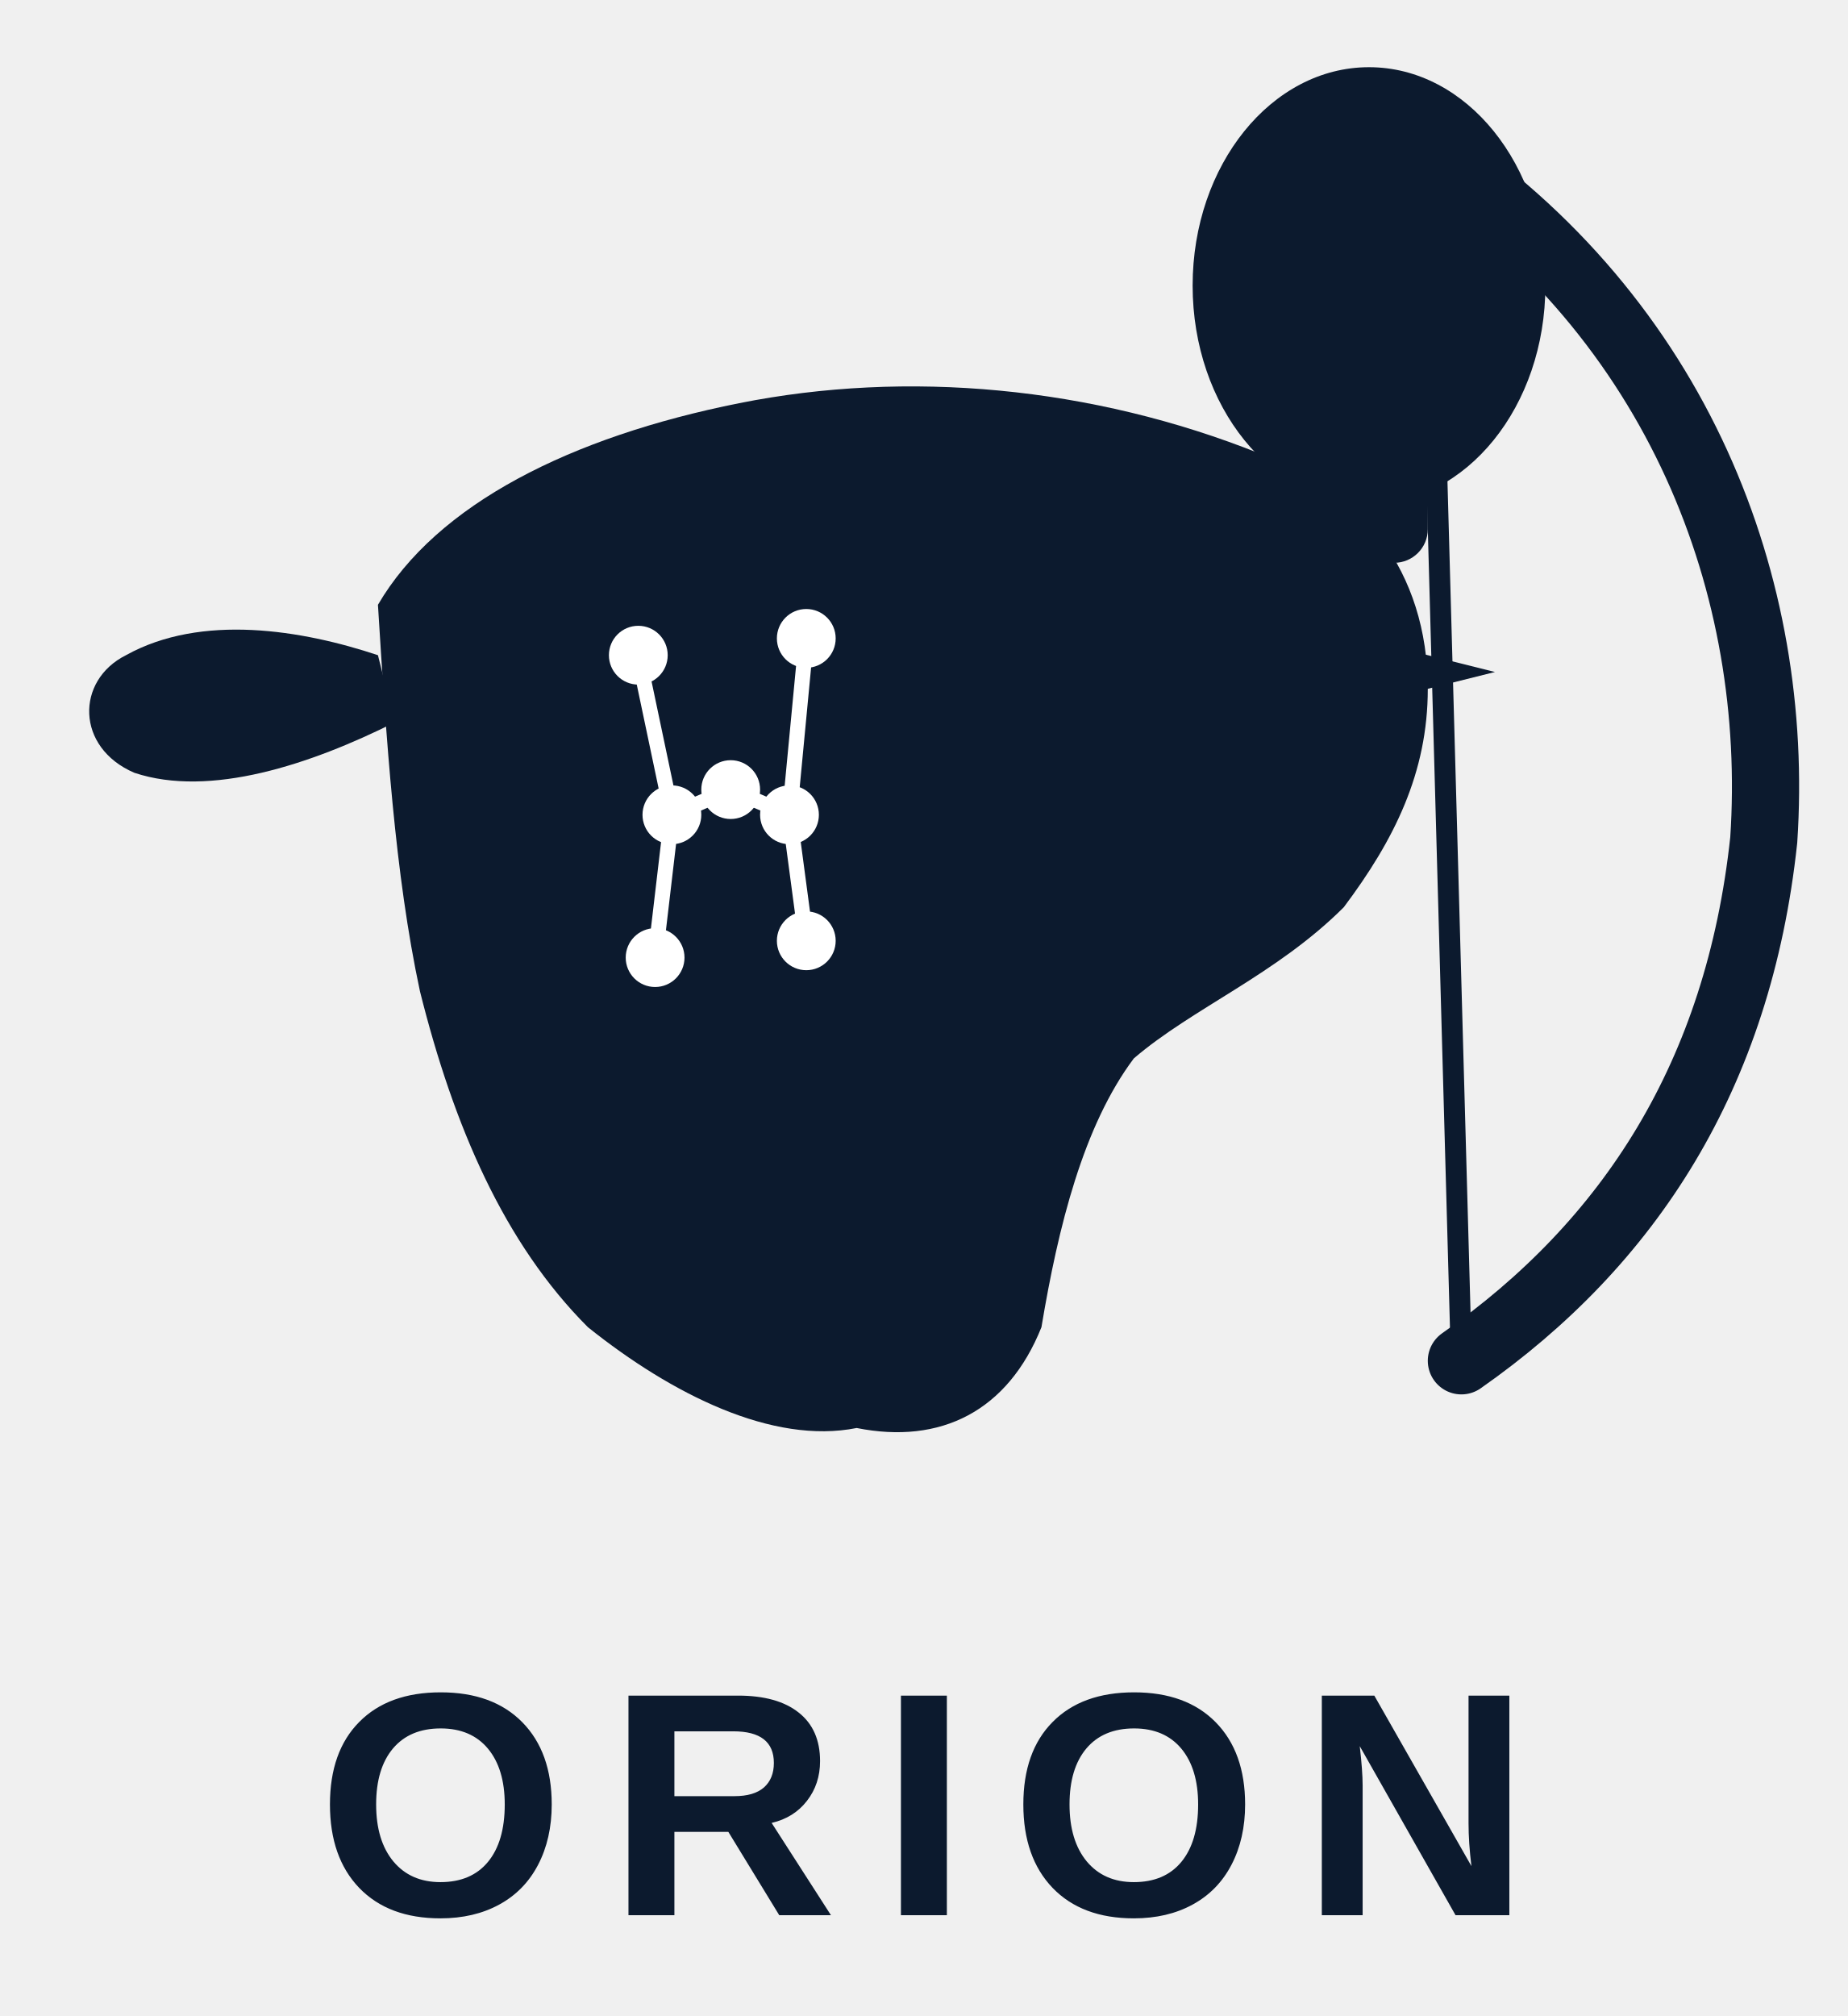
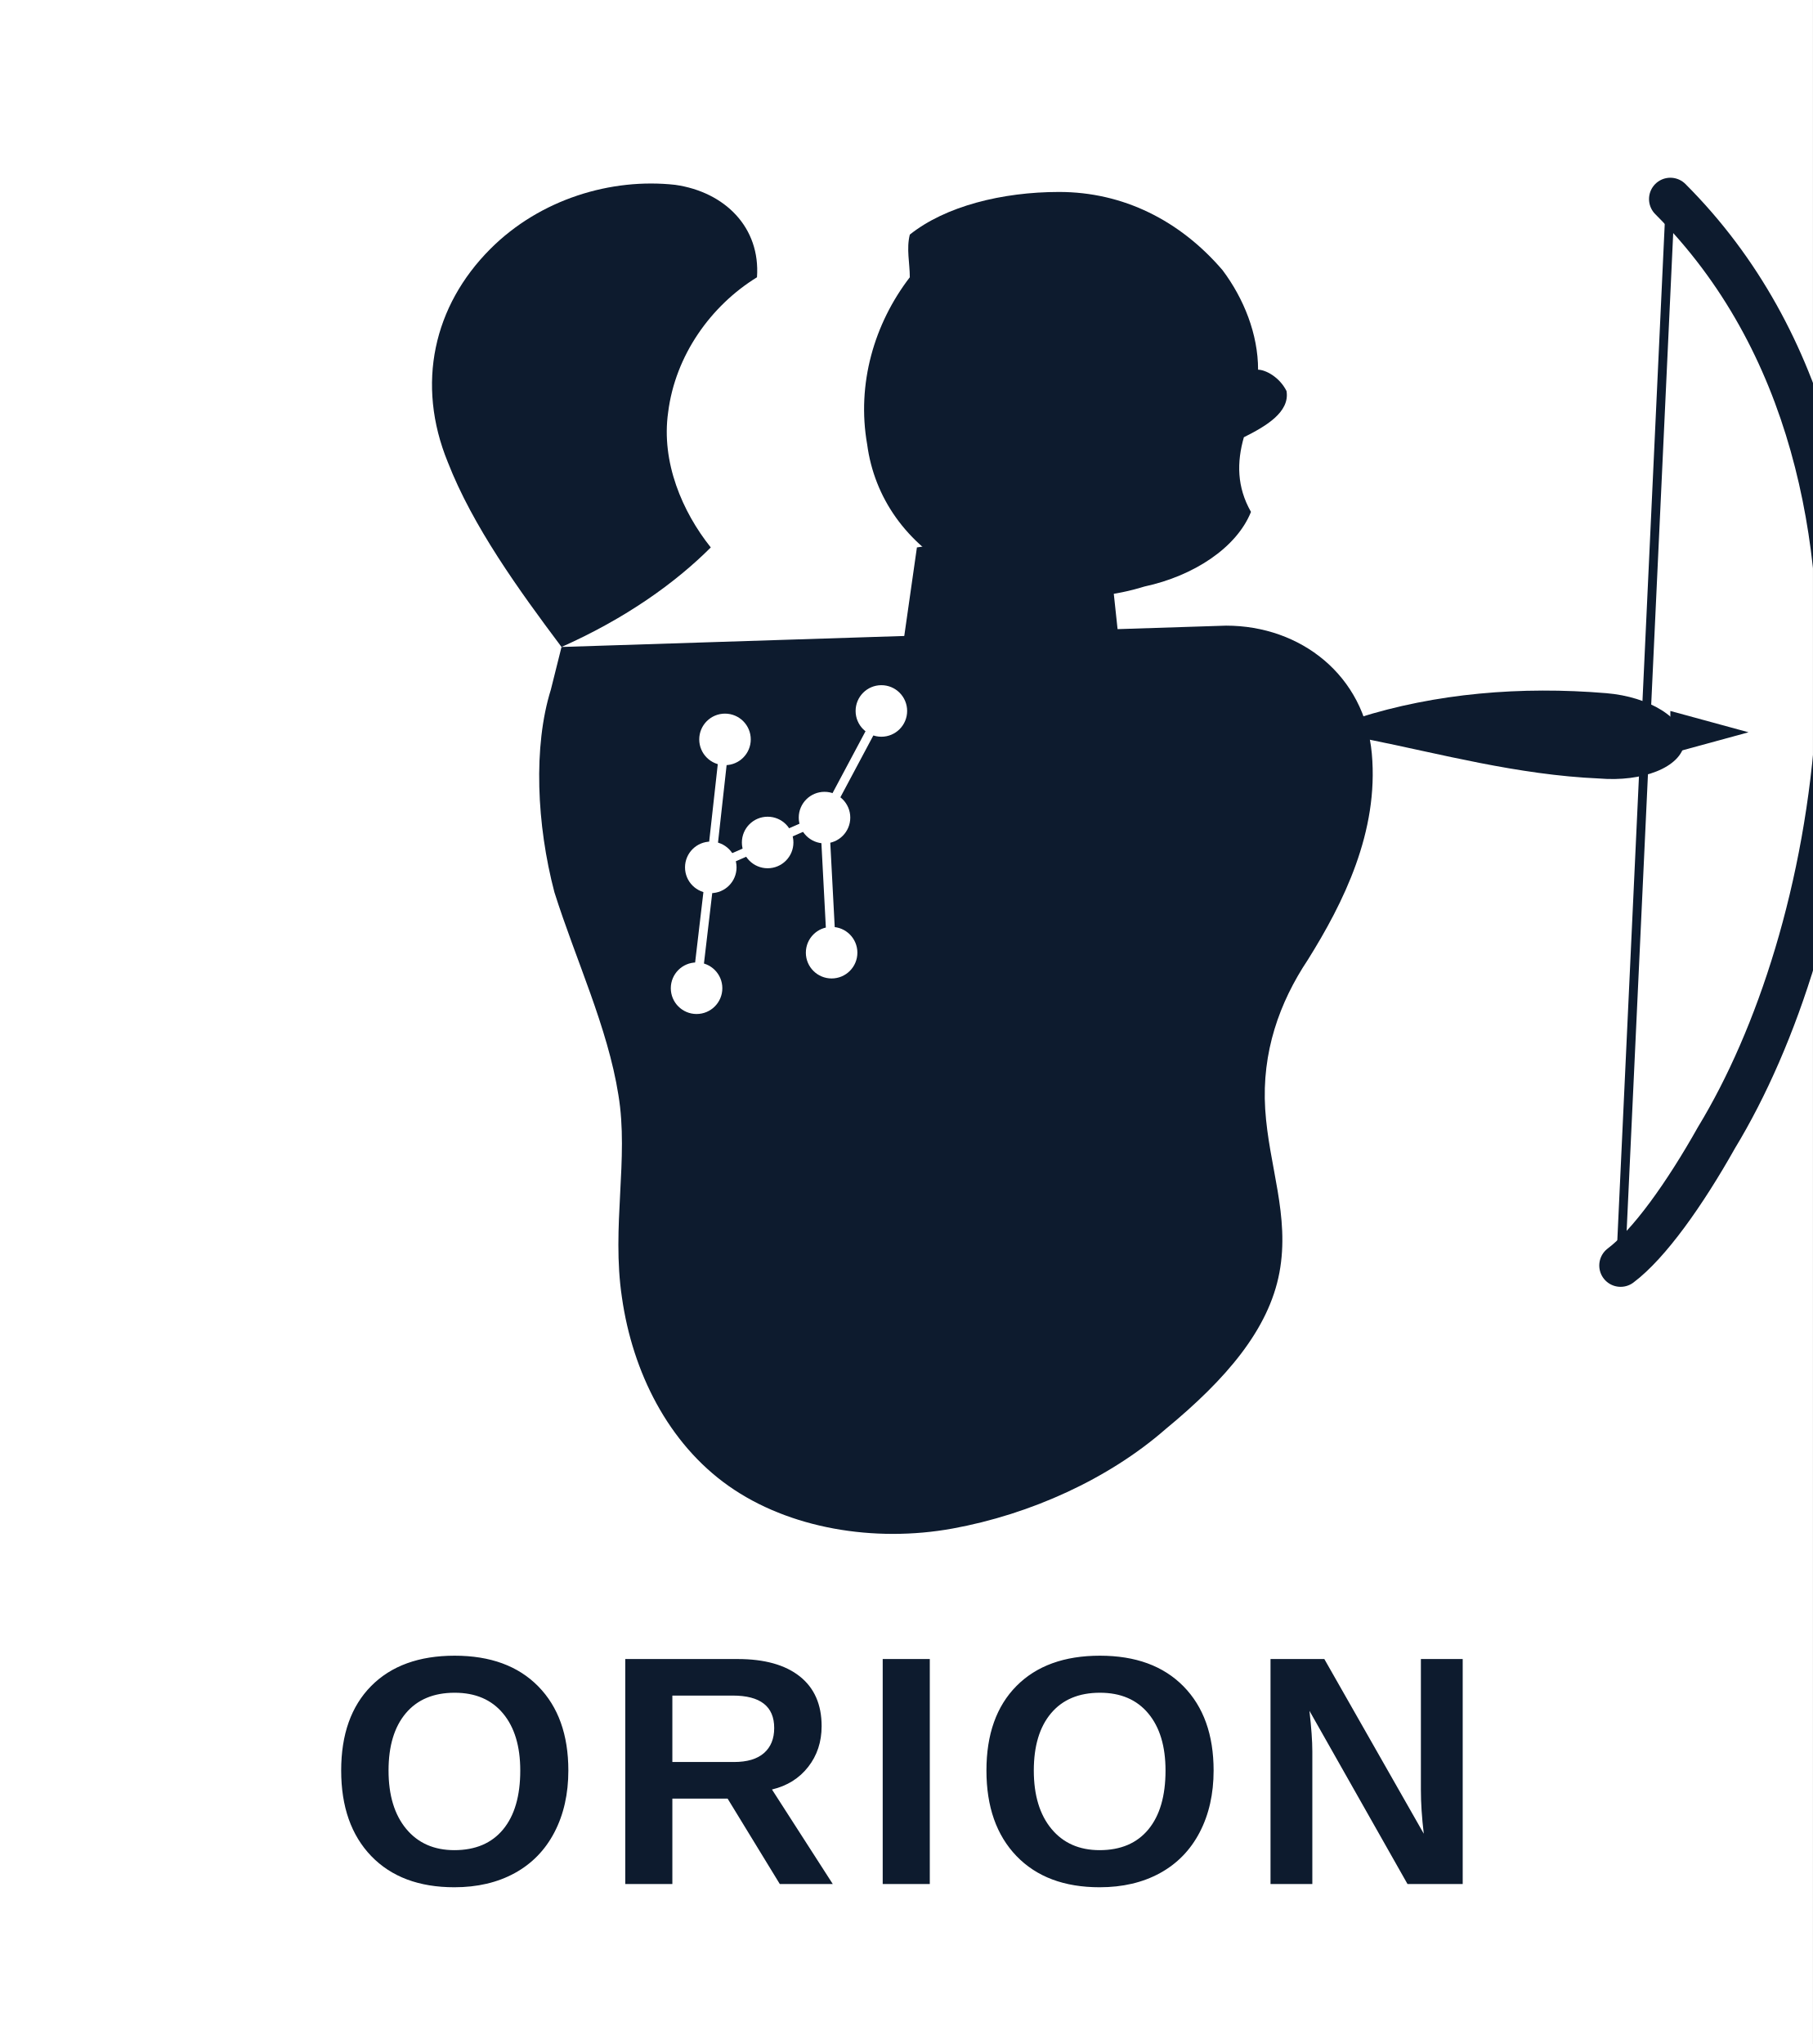
- <svg xmlns="http://www.w3.org/2000/svg" viewBox="0 0 220 240" fill="none">
-   <ellipse cx="163" cy="34" rx="21" ry="26" fill="#0c1a2e" />
-   <rect x="148" y="53" width="22" height="14" rx="4" fill="#0c1a2e" />
-   <path d="M 45 72 C 52 60 68 52 88 48 C 108 44 130 46 150 54 C 162 58 170 68 170 82 C 170 92 166 100 160 108 C 152 116 142 120 135 126 C 129 134 126 146 124 158 C 120 168 112 172 102 170 C 92 172 80 166 70 158 C 60 148 54 134 50 118 C 47 104 46 88 45 72 Z" fill="#0c1a2e" />
-   <path d="M 45 78 C 36 75 24 73 15 78 C 9 81 9 89 16 92 C 25 95 37 91 47 86 Z" fill="#0c1a2e" />
-   <path d="M 170 18 C 200 38 212 70 210 100 C 207 128 194 148 174 162" stroke="#0c1a2e" stroke-width="8" stroke-linecap="round" stroke-linejoin="round" fill="none" />
-   <line x1="170" y1="18" x2="174" y2="162" stroke="#0c1a2e" stroke-width="2.5" />
-   <line x1="15" y1="86" x2="162" y2="80" stroke="#0c1a2e" stroke-width="2.5" stroke-linecap="round" />
-   <polygon points="162,76 178,80 162,84" fill="#0c1a2e" />
-   <circle cx="76" cy="78" r="3.5" fill="white" />
-   <circle cx="96" cy="76" r="3.5" fill="white" />
-   <circle cx="80" cy="97" r="3.5" fill="white" />
-   <circle cx="87" cy="94" r="3.5" fill="white" />
-   <circle cx="94" cy="97" r="3.5" fill="white" />
-   <circle cx="78" cy="114" r="3.5" fill="white" />
-   <circle cx="96" cy="112" r="3.5" fill="white" />
-   <line x1="76" y1="78" x2="80" y2="97" stroke="white" stroke-width="1.8" />
-   <line x1="96" y1="76" x2="94" y2="97" stroke="white" stroke-width="1.8" />
-   <line x1="80" y1="97" x2="87" y2="94" stroke="white" stroke-width="1.8" />
-   <line x1="87" y1="94" x2="94" y2="97" stroke="white" stroke-width="1.8" />
-   <line x1="80" y1="97" x2="78" y2="114" stroke="white" stroke-width="1.8" />
-   <line x1="94" y1="97" x2="96" y2="112" stroke="white" stroke-width="1.8" />
-   <text x="110" y="228" text-anchor="middle" font-family="'Arial Black','Arial Bold',Arial,sans-serif" font-size="38" font-weight="900" fill="#0c1a2e" letter-spacing="5">ORION</text>
+ <svg xmlns="http://www.w3.org/2000/svg" viewBox="0 0 510 575">
+   <rect width="510" height="575" fill="white" />
+   <path fill="#0d1b2e" d="     M 256 66     C 266 58 282 54 298 54     C 316 54 332 62 344 76     C 350 84 354 94 354 104     C 356 104 360 106 362 110     C 363 116 356 120 350 123     C 348 130 348 137 352 144     C 348 154 336 162 322 165     C 306 170 286 169 270 161     C 255 153 246 140 244 125     C 241 108 246 91 256 78     C 256 74 255 70 256 66 Z   " />
+   <path fill="#0d1b2e" d="M 258 154 Q 282 150 312 154 L 315 182 Q 280 180 254 182 Z" />
+   <path fill="#0d1b2e" d="     M 158 182     L 345 176     C 366 176 384 190 386 212     C 388 234 378 254 368 270     C 360 282 355 296 356 312     C 357 328 363 342 360 358     C 357 374 345 388 328 402     C 312 416 290 426 268 430     C 246 434 222 430 205 418     C 188 406 178 386 175 365     C 172 345 177 326 174 308     C 171 289 162 270 156 251     C 151 232 150 210 155 194     C 156 190 157 186 158 182 Z   " />
+   <path fill="#0d1b2e" d="     M 158 182     C 146 166 133 148 126 130     C 117 108 122 86 138 70     C 152 56 172 50 190 52     C 204 54 214 64 213 78     C 200 86 190 100 188 116     C 186 130 192 144 200 154     C 190 164 176 174 158 182 Z   " />
+   <path fill="#0d1b2e" d="     M 382 202     C 404 195 428 193 452 195     C 464 196 474 202 474 209     C 473 216 462 220 450 219     C 427 218 405 212 385 208     Z   " />
+   <path fill="none" stroke="#0d1b2e" stroke-width="12" stroke-linecap="round" d="M 470 56        C 510 96 520 152 517 202        C 514 250 500 292 483 320        C 474 336 464 350 456 356" />
+   <line x1="470" y1="56" x2="456" y2="356" stroke="#0d1b2e" stroke-width="2.5" />
+   <line x1="208" y1="206" x2="470" y2="206" stroke="#0d1b2e" stroke-width="3" stroke-linecap="round" />
+   <polygon points="470,200 492,206 470,212" fill="#0d1b2e" />
+   <g fill="white" stroke="white" stroke-width="2.5" stroke-linecap="round">
+     <circle cx="204" cy="208" r="6" />
+     <circle cx="248" cy="200" r="6" />
+     <circle cx="200" cy="244" r="6" />
+     <circle cx="216" cy="237" r="6" />
+     <circle cx="232" cy="230" r="6" />
+     <circle cx="196" cy="278" r="6" />
+     <circle cx="234" cy="268" r="6" />
+     <line x1="204" y1="208" x2="200" y2="244" />
+     <line x1="248" y1="200" x2="232" y2="230" />
+     <line x1="200" y1="244" x2="216" y2="237" />
+     <line x1="216" y1="237" x2="232" y2="230" />
+     <line x1="200" y1="244" x2="196" y2="278" />
+     <line x1="232" y1="230" x2="234" y2="268" />
+   </g>
+   <text x="255" y="530" text-anchor="middle" font-family="'Arial Black','Helvetica Neue',Arial,sans-serif" font-size="92" font-weight="900" fill="#0d1b2e" letter-spacing="6">ORION</text>
</svg>
